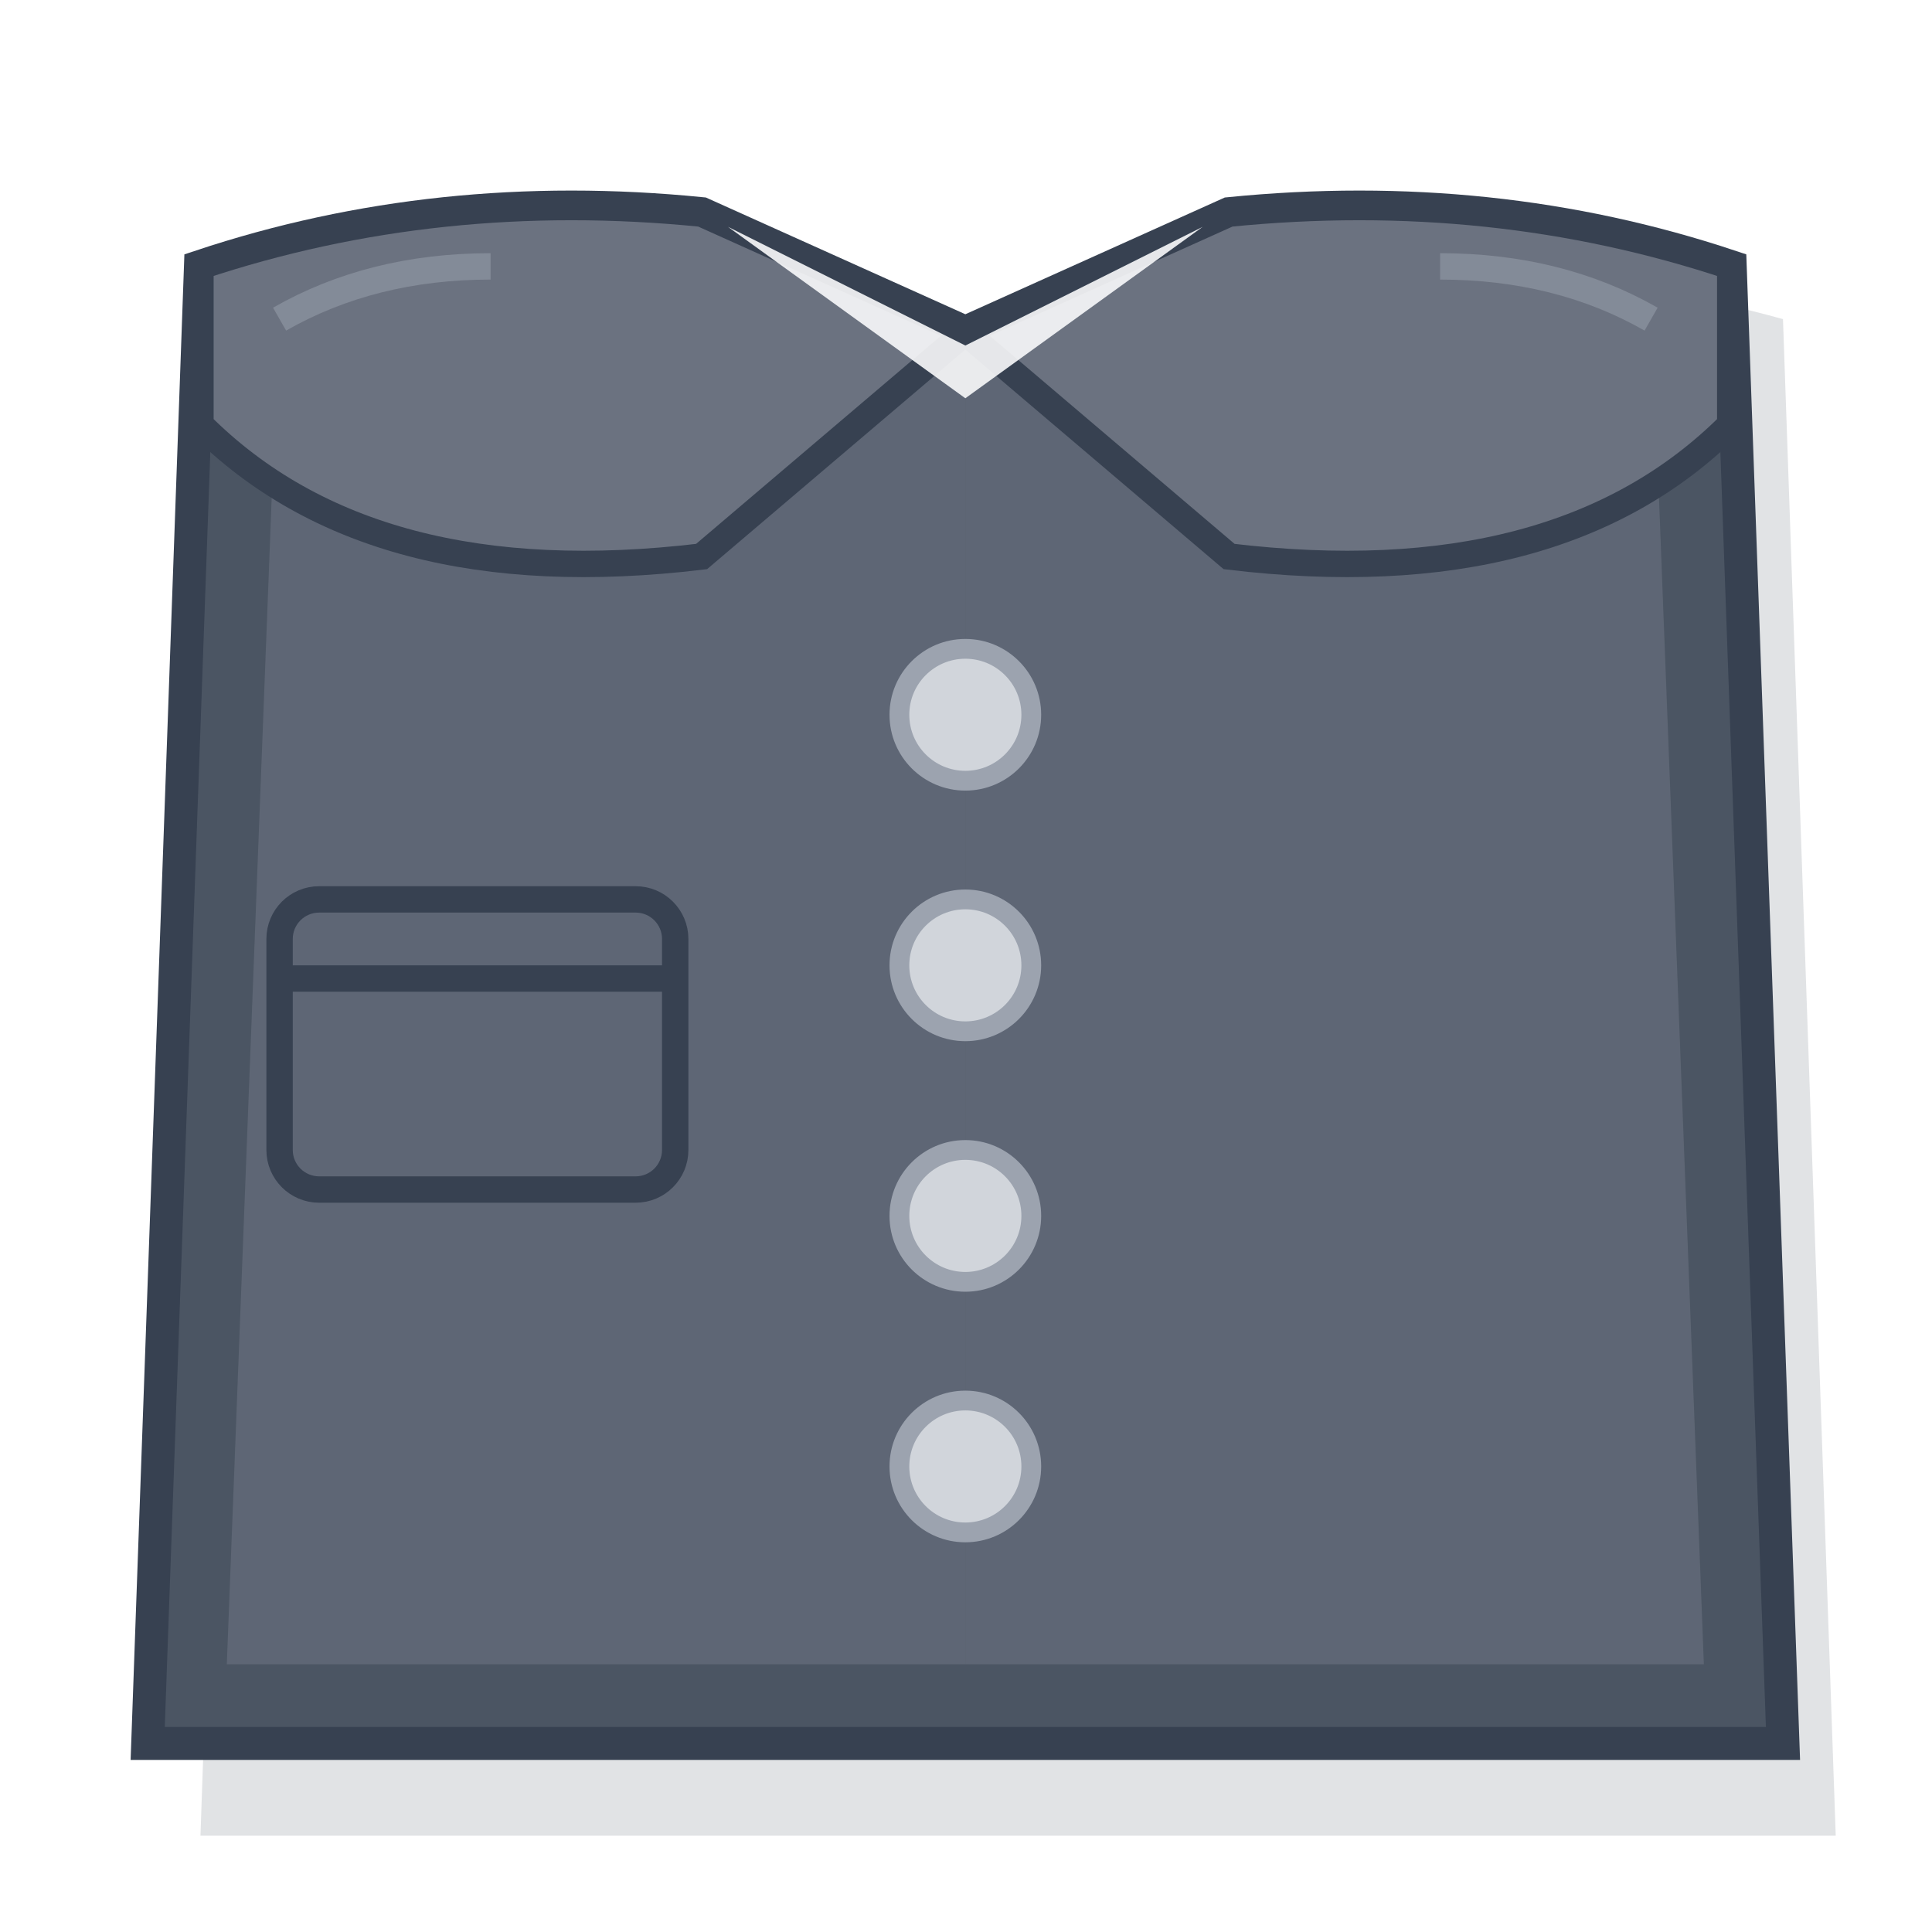
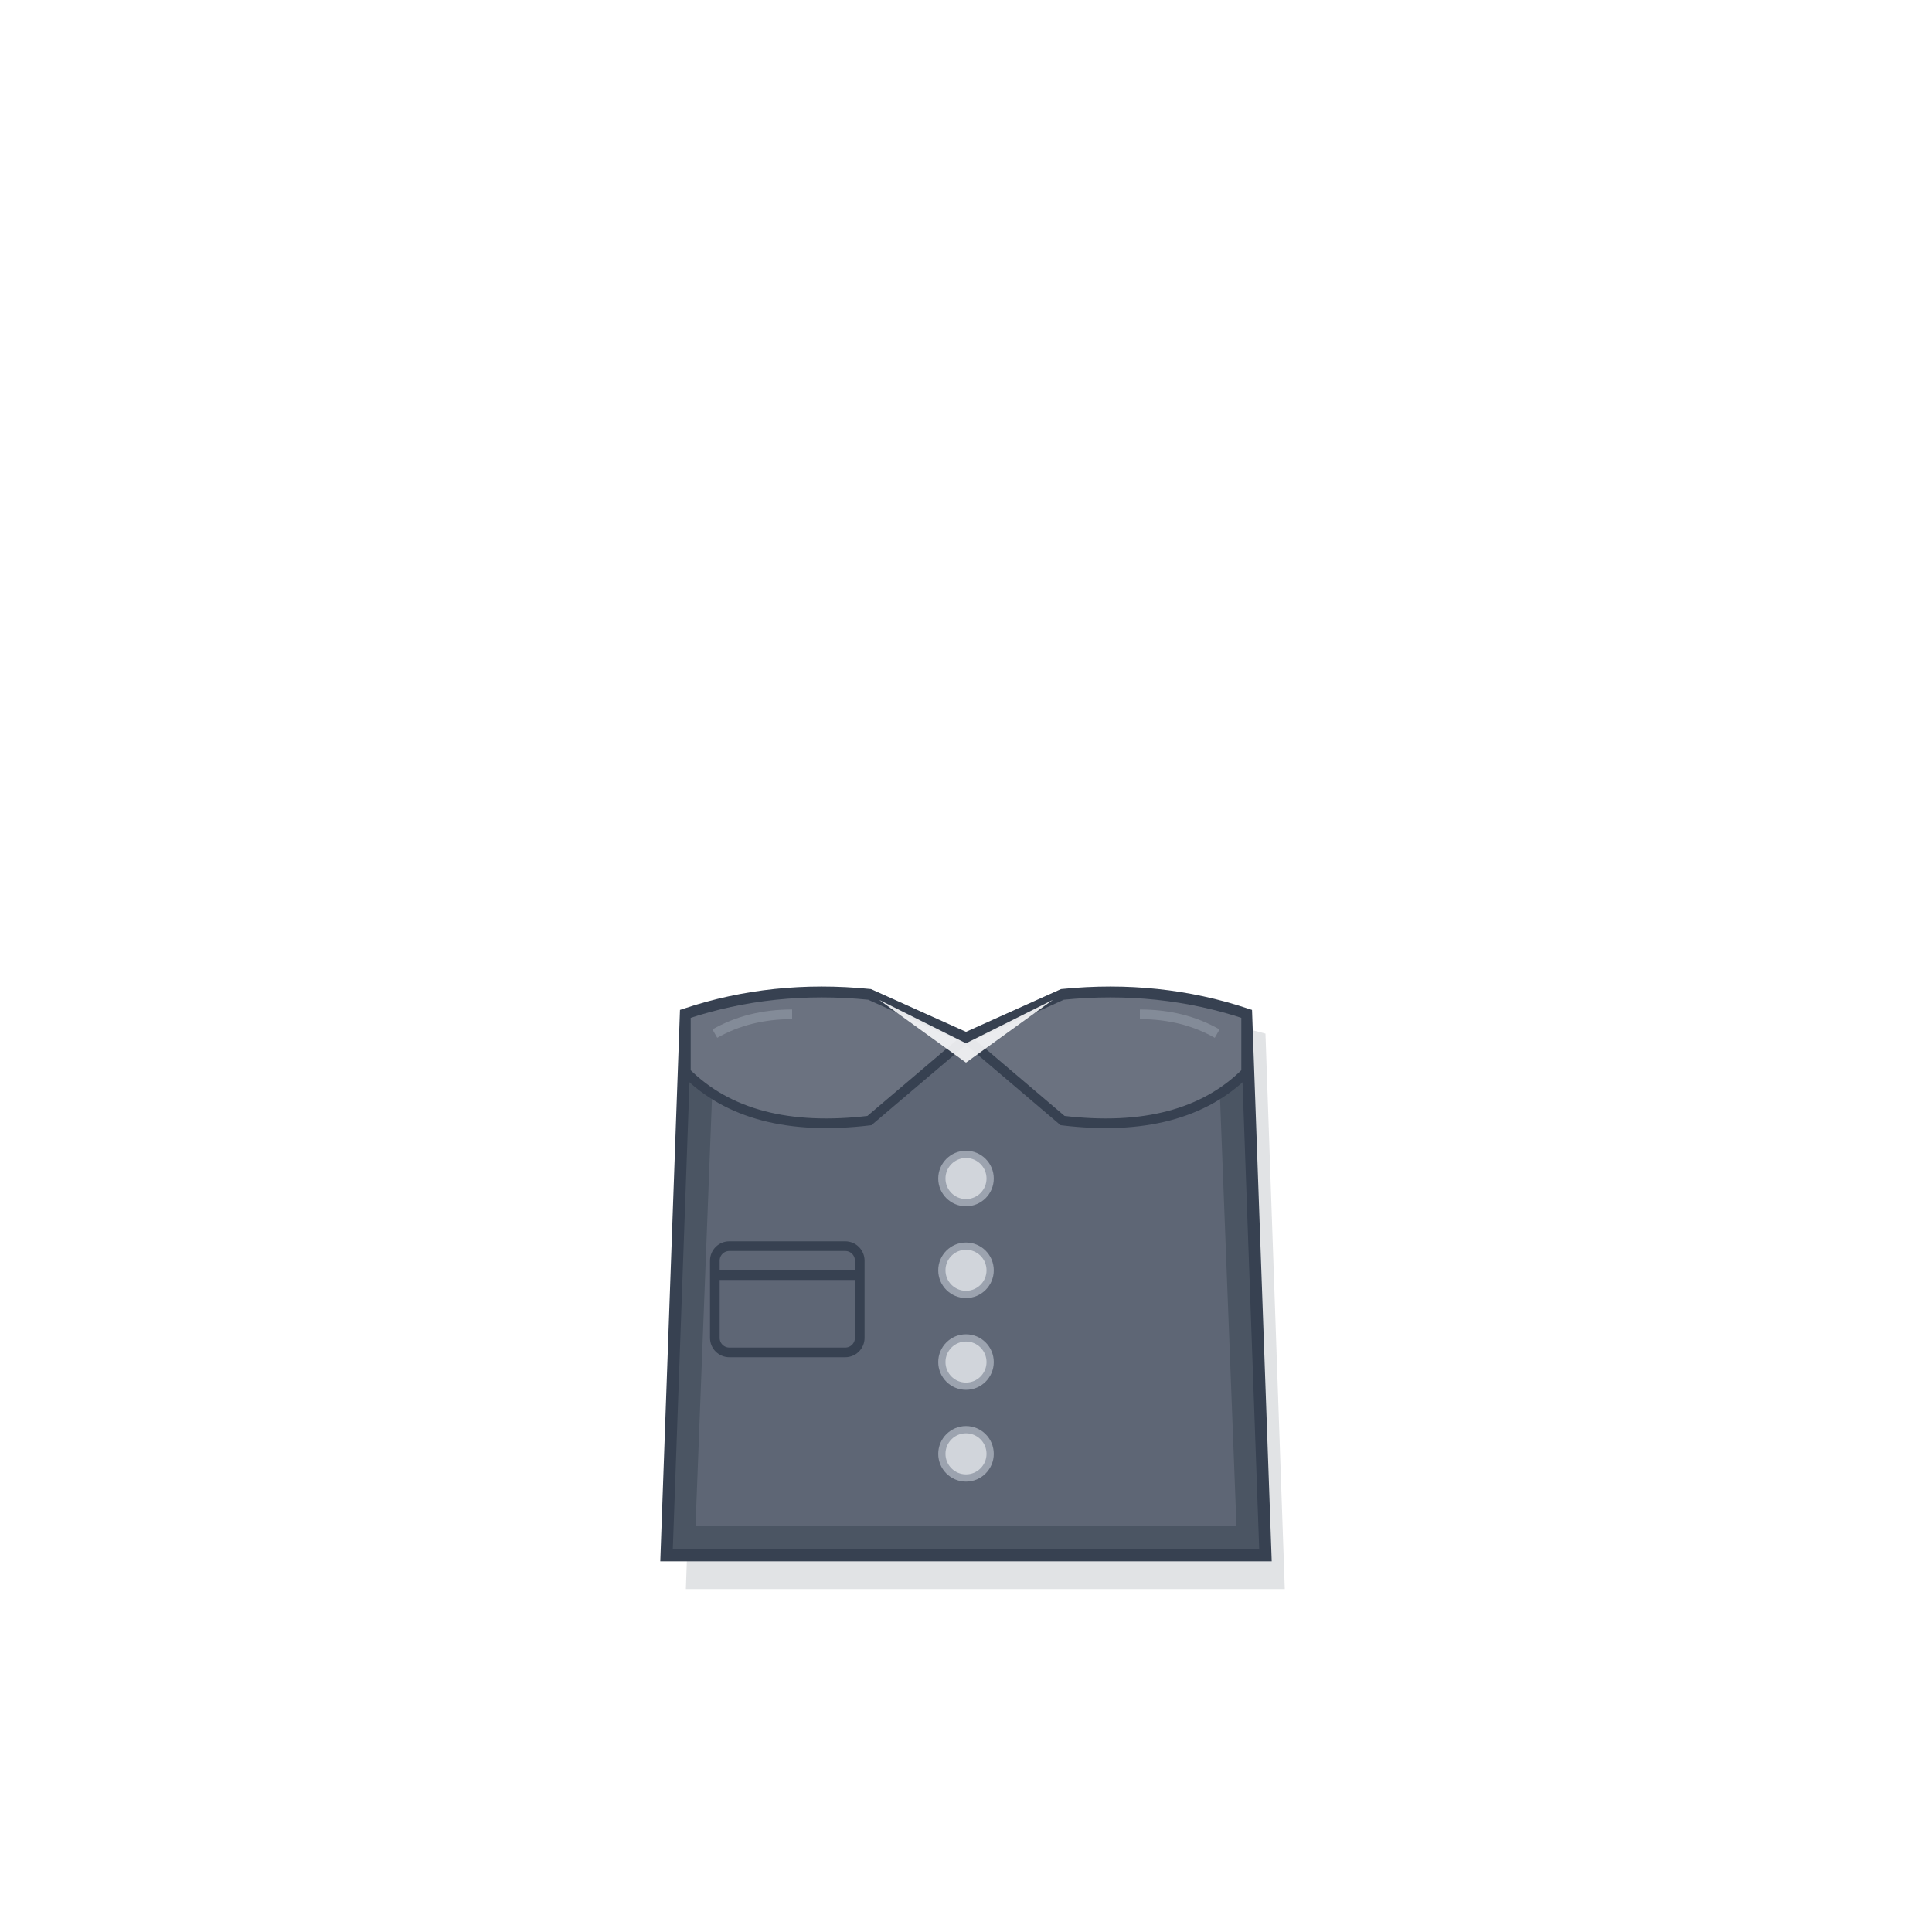
- <svg xmlns="http://www.w3.org/2000/svg" viewBox="126.8 189.8 146.5 146.5">
+ <svg xmlns="http://www.w3.org/2000/svg" viewBox="0 0 400 400">
  <path d="M142,210 L138,325 L262,325 L258,210 Q240,205 220,207 L200,216 L180,207 Q160,205 142,210Z" fill="#374151" opacity="0.15" transform="translate(4,4)" />
  <path d="M142,210 L138,322 L262,322 L258,210 Q240,204 220,206 L200,215 L180,206 Q160,204 142,210Z" fill="#4B5563" stroke="#374151" stroke-width="2.5" />
  <path d="M148,212 L144,316 L200,316 L200,215 L180,206 Q162,204 148,212Z" fill="#6B7280" opacity="0.6" />
  <path d="M252,212 L256,316 L200,316 L200,215 L220,206 Q238,204 252,212Z" fill="#6B7280" opacity="0.6" />
  <path d="M142,210 Q160,204 180,206 L200,215 L180,232 Q155,235 142,222Z" fill="#6B7280" stroke="#374151" stroke-width="2" />
  <path d="M258,210 Q240,204 220,206 L200,215 L220,232 Q245,235 258,222Z" fill="#6B7280" stroke="#374151" stroke-width="2" />
  <path d="M182,207 L200,216 L218,207 L200,220Z" fill="#F9FAFB" opacity="0.9" />
  <circle cx="200" cy="244" r="5" fill="#D1D5DB" stroke="#9CA3AF" stroke-width="1.5" />
  <circle cx="200" cy="263" r="5" fill="#D1D5DB" stroke="#9CA3AF" stroke-width="1.5" />
  <circle cx="200" cy="282" r="5" fill="#D1D5DB" stroke="#9CA3AF" stroke-width="1.5" />
  <circle cx="200" cy="301" r="5" fill="#D1D5DB" stroke="#9CA3AF" stroke-width="1.5" />
  <rect x="148" y="258" width="30" height="22" rx="3" fill="none" stroke="#374151" stroke-width="2" />
  <path d="M148,264 L178,264" stroke="#374151" stroke-width="2" />
  <path d="M148,214 Q155,210 164,210" stroke="#9CA3AF" stroke-width="2" fill="none" opacity="0.5" />
  <path d="M252,214 Q245,210 236,210" stroke="#9CA3AF" stroke-width="2" fill="none" opacity="0.5" />
</svg>
